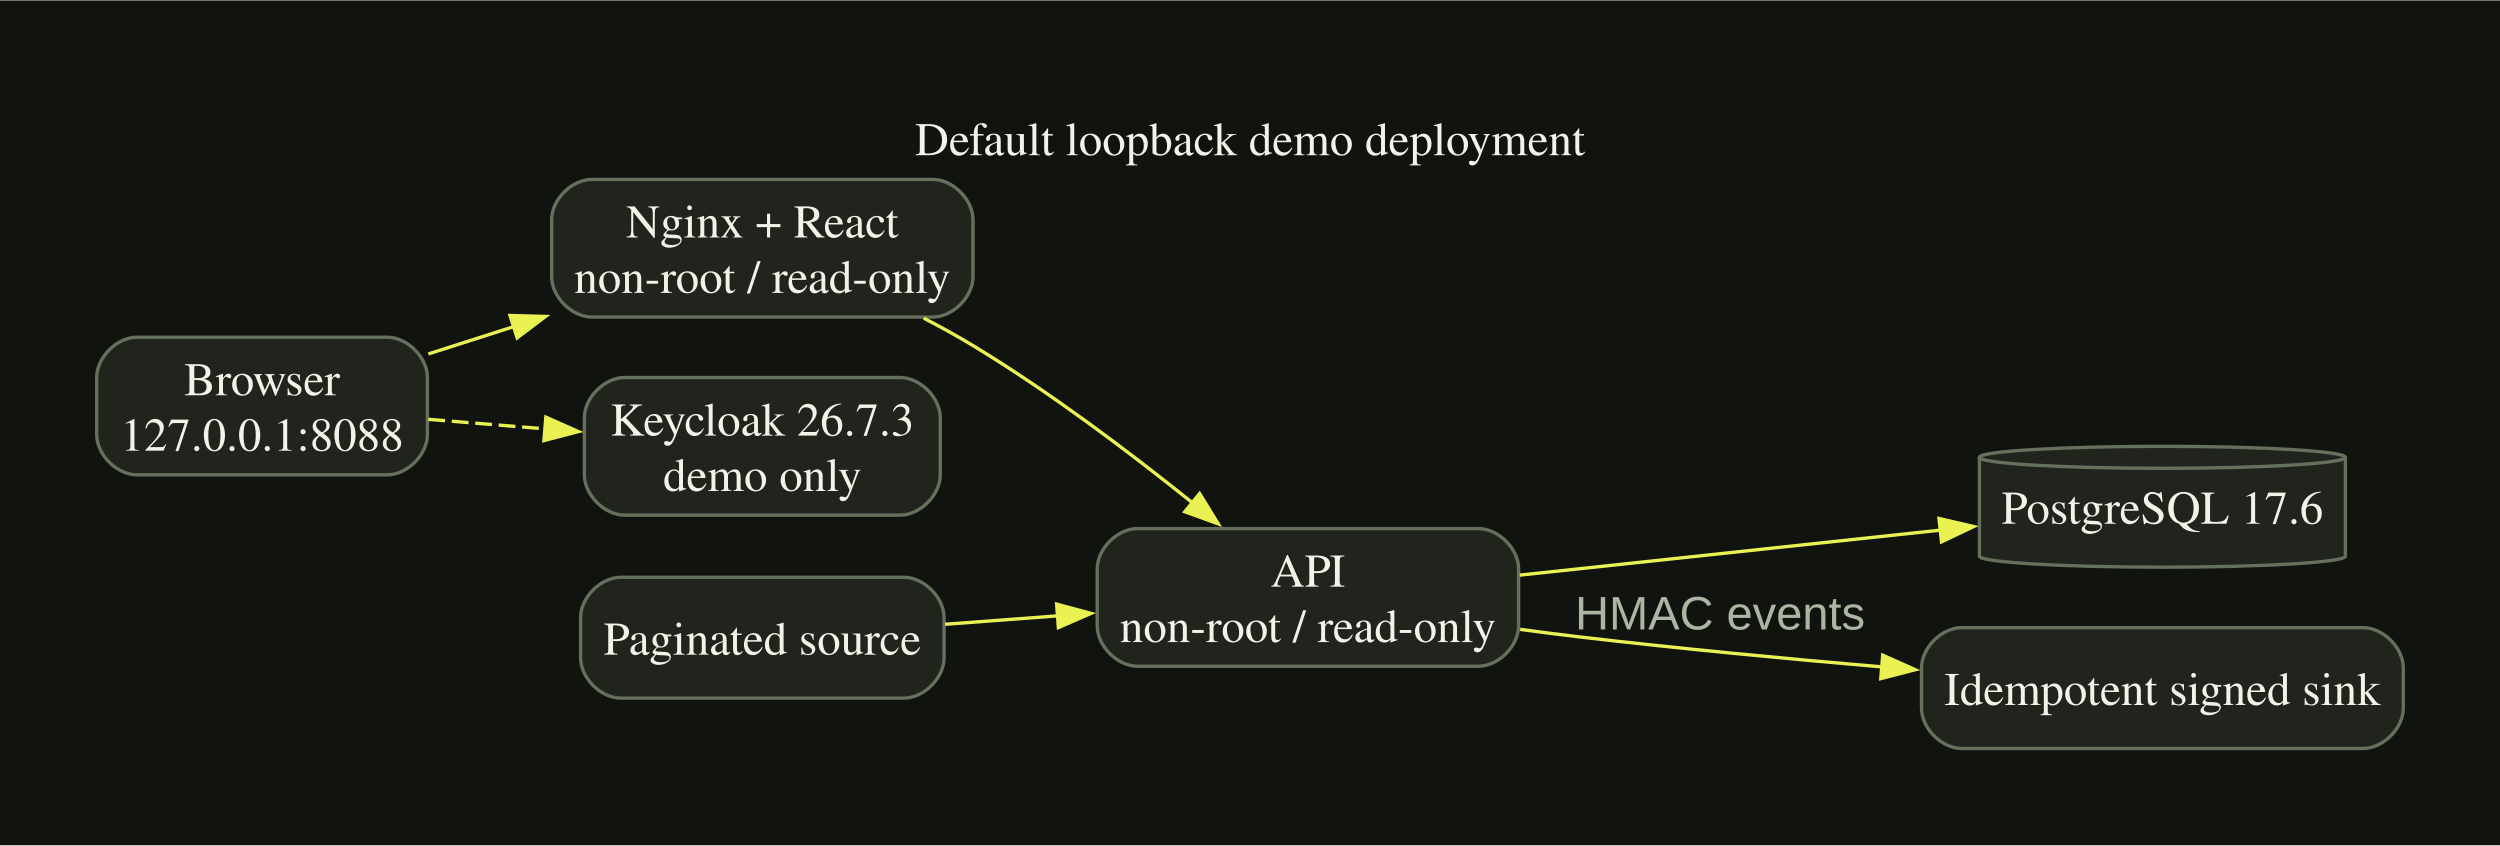
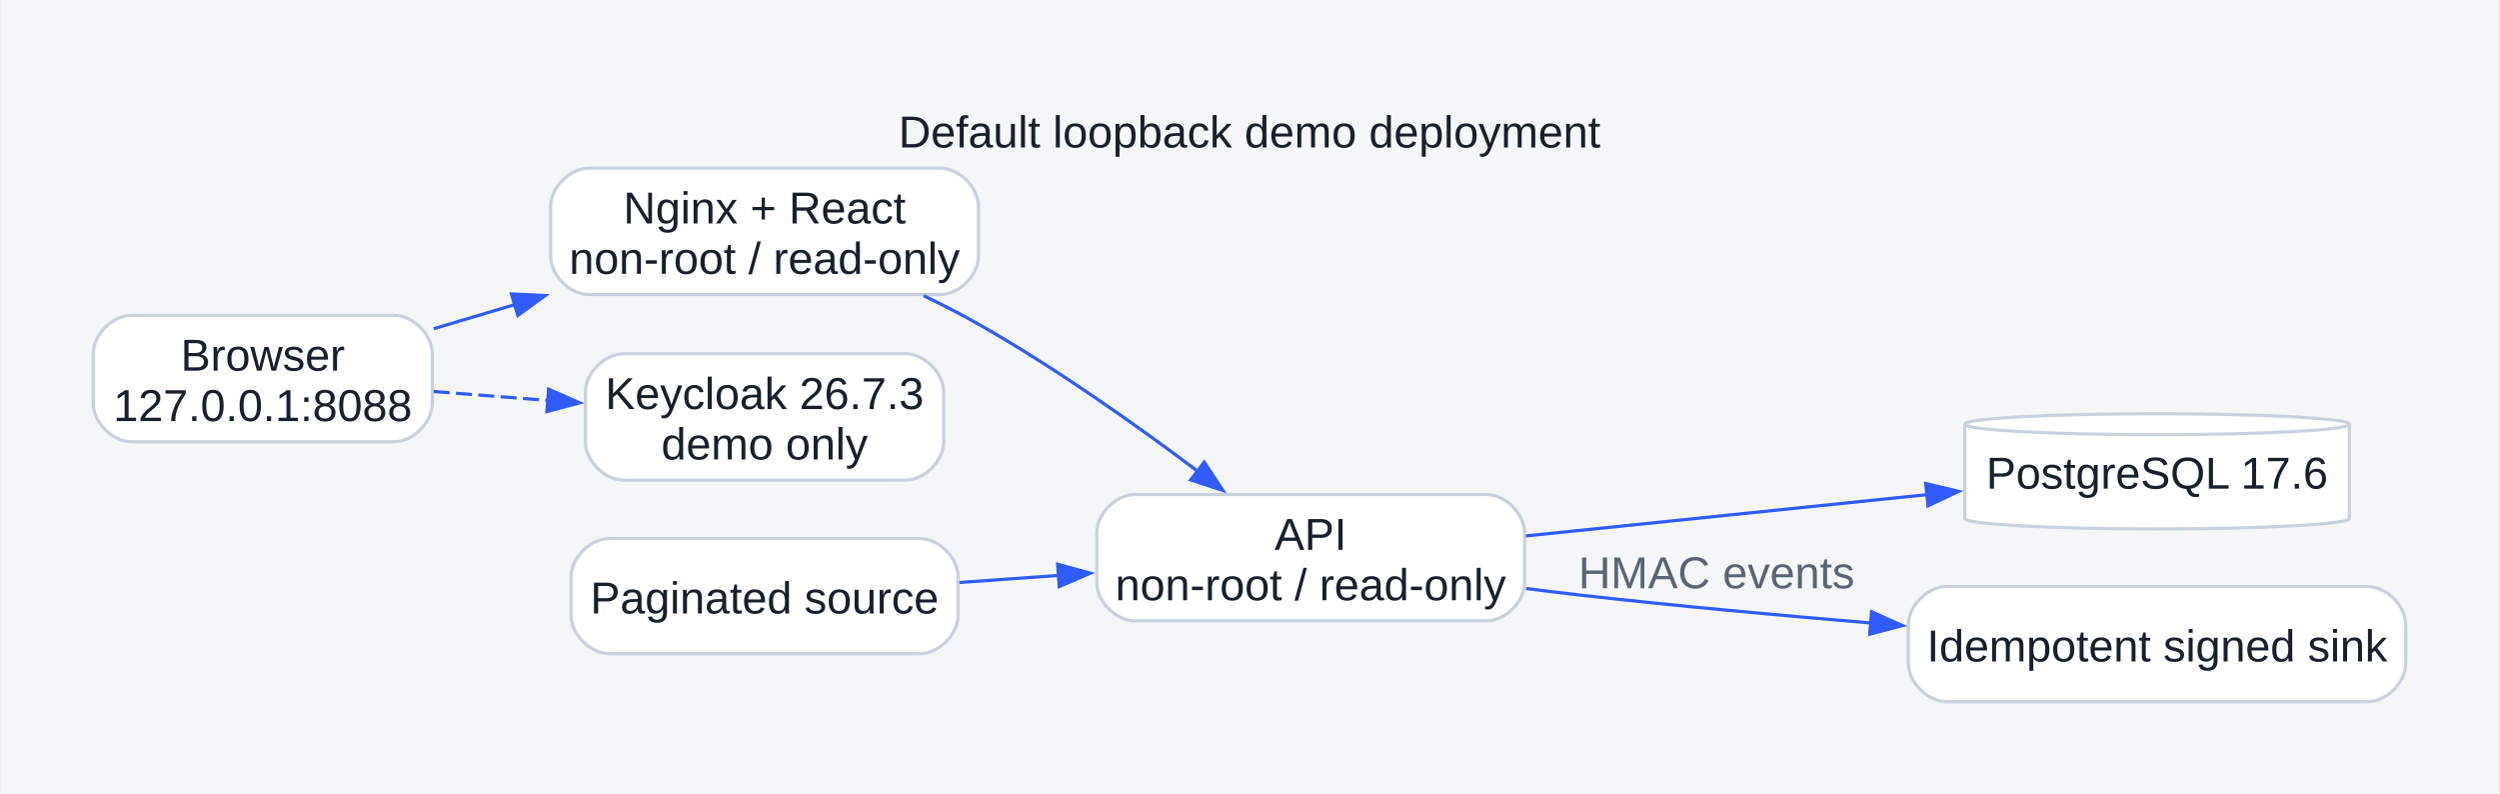
- <svg xmlns="http://www.w3.org/2000/svg" width="745pt" height="252pt" viewBox="0.00 0.00 744.60 251.60">
-   <g id="graph0" class="graph" transform="scale(1 1) rotate(0) translate(28.8 222.8)">
-     <polygon fill="#11130f" stroke="none" points="-28.8,28.8 -28.8,-222.8 715.8,-222.8 715.8,28.8 -28.8,28.8" />
-     <text text-anchor="middle" x="343.5" y="-176.7" font-family="Times,serif" font-size="14.00" fill="#f1f3e9">Default loopback demo deployment</text>
+ <svg xmlns="http://www.w3.org/2000/svg" width="781pt" height="248pt" viewBox="0.00 0.00 780.60 248.10">
+   <g id="graph0" class="graph" transform="scale(1 1) rotate(0) translate(28.8 219.3)">
+     <polygon fill="#f4f6f8" stroke="none" points="-28.8,28.8 -28.8,-219.3 751.8,-219.3 751.8,28.8 -28.8,28.8" />
+     <text text-anchor="middle" x="361.5" y="-173.2" font-family="Arial" font-size="14.00" fill="#17202b">Default loopback demo deployment</text>
    <g id="node1" class="node">
-       <path fill="#20241d" stroke="#65705d" d="M86.5,-122.5C86.5,-122.5 12,-122.5 12,-122.5 6,-122.5 0,-116.5 0,-110.5 0,-110.5 0,-93.5 0,-93.5 0,-87.5 6,-81.5 12,-81.5 12,-81.5 86.5,-81.5 86.5,-81.5 92.5,-81.5 98.5,-87.5 98.5,-93.5 98.5,-93.5 98.5,-110.5 98.5,-110.5 98.5,-116.5 92.5,-122.5 86.5,-122.5" />
-       <text text-anchor="middle" x="49.25" y="-105.2" font-family="Times,serif" font-size="14.00" fill="#f1f3e9">Browser</text>
-       <text text-anchor="middle" x="49.25" y="-88.7" font-family="Times,serif" font-size="14.00" fill="#f1f3e9">127.0.0.1:8088</text>
+       <path fill="#ffffff" stroke="#c8d1dc" d="M94,-120.75C94,-120.75 12,-120.75 12,-120.75 6,-120.75 0,-114.75 0,-108.75 0,-108.75 0,-93.25 0,-93.25 0,-87.25 6,-81.25 12,-81.25 12,-81.25 94,-81.25 94,-81.25 100,-81.25 106,-87.25 106,-93.25 106,-93.25 106,-108.75 106,-108.75 106,-114.75 100,-120.75 94,-120.75" />
+       <text text-anchor="middle" x="53" y="-103.45" font-family="Arial" font-size="14.00" fill="#17202b">Browser</text>
+       <text text-anchor="middle" x="53" y="-87.7" font-family="Arial" font-size="14.00" fill="#17202b">127.0.0.1:8088</text>
    </g>
    <g id="node2" class="node">
-       <path fill="#20241d" stroke="#65705d" d="M249,-169.5C249,-169.5 147.5,-169.5 147.5,-169.5 141.5,-169.5 135.5,-163.5 135.5,-157.5 135.5,-157.5 135.5,-140.5 135.5,-140.5 135.5,-134.5 141.5,-128.5 147.5,-128.5 147.5,-128.5 249,-128.5 249,-128.5 255,-128.5 261,-134.5 261,-140.5 261,-140.5 261,-157.5 261,-157.5 261,-163.5 255,-169.5 249,-169.5" />
-       <text text-anchor="middle" x="198.25" y="-152.2" font-family="Times,serif" font-size="14.00" fill="#f1f3e9">Nginx + React</text>
-       <text text-anchor="middle" x="198.25" y="-135.7" font-family="Times,serif" font-size="14.00" fill="#f1f3e9">non-root / read-only</text>
+       <path fill="#ffffff" stroke="#c8d1dc" d="M264.75,-166.75C264.75,-166.75 155,-166.75 155,-166.75 149,-166.75 143,-160.75 143,-154.75 143,-154.75 143,-139.25 143,-139.25 143,-133.25 149,-127.25 155,-127.25 155,-127.25 264.75,-127.25 264.75,-127.25 270.75,-127.25 276.75,-133.25 276.75,-139.25 276.75,-139.25 276.75,-154.75 276.75,-154.75 276.75,-160.75 270.75,-166.75 264.75,-166.75" />
+       <text text-anchor="middle" x="209.88" y="-149.45" font-family="Arial" font-size="14.00" fill="#17202b">Nginx + React</text>
+       <text text-anchor="middle" x="209.88" y="-133.7" font-family="Arial" font-size="14.00" fill="#17202b">non-root / read-only</text>
    </g>
    <g id="edge1" class="edge">
-       <path fill="none" stroke="#eaf253" d="M98.79,-117.52C106.96,-120.13 115.6,-122.9 124.24,-125.66" />
-       <polygon fill="#eaf253" stroke="#eaf253" points="123.1,-128.97 133.69,-128.68 125.23,-122.3 123.1,-128.97" />
+       <path fill="none" stroke="#2f5bff" d="M106.43,-116.57C114.64,-119.01 123.27,-121.57 131.88,-124.13" />
+       <polygon fill="#2f5bff" stroke="#2f5bff" points="130.73,-127.44 141.31,-126.93 132.73,-120.73 130.73,-127.44" />
    </g>
    <g id="node5" class="node">
-       <path fill="#20241d" stroke="#65705d" d="M239.25,-110.5C239.25,-110.5 157.25,-110.5 157.25,-110.5 151.25,-110.5 145.25,-104.5 145.25,-98.5 145.25,-98.5 145.25,-81.5 145.25,-81.5 145.25,-75.5 151.25,-69.5 157.25,-69.5 157.25,-69.5 239.25,-69.5 239.25,-69.5 245.25,-69.5 251.25,-75.5 251.25,-81.5 251.25,-81.5 251.25,-98.5 251.25,-98.5 251.25,-104.5 245.25,-110.5 239.25,-110.5" />
-       <text text-anchor="middle" x="198.25" y="-93.2" font-family="Times,serif" font-size="14.00" fill="#f1f3e9">Keycloak 26.7.3</text>
-       <text text-anchor="middle" x="198.25" y="-76.7" font-family="Times,serif" font-size="14.00" fill="#f1f3e9">demo only</text>
+       <path fill="#ffffff" stroke="#c8d1dc" d="M253.88,-108.75C253.88,-108.75 165.88,-108.75 165.88,-108.75 159.88,-108.75 153.88,-102.75 153.88,-96.75 153.88,-96.75 153.88,-81.25 153.88,-81.25 153.88,-75.25 159.88,-69.25 165.88,-69.25 165.88,-69.25 253.88,-69.25 253.88,-69.25 259.88,-69.25 265.88,-75.25 265.88,-81.25 265.88,-81.25 265.88,-96.75 265.88,-96.75 265.88,-102.75 259.88,-108.75 253.88,-108.75" />
+       <text text-anchor="middle" x="209.88" y="-91.45" font-family="Arial" font-size="14.00" fill="#17202b">Keycloak 26.7.3</text>
+       <text text-anchor="middle" x="209.88" y="-75.7" font-family="Arial" font-size="14.00" fill="#17202b">demo only</text>
    </g>
    <g id="edge4" class="edge">
-       <path fill="none" stroke="#eaf253" stroke-dasharray="5,2" d="M98.79,-98.04C110.01,-97.12 122.11,-96.13 133.85,-95.18" />
-       <polygon fill="#eaf253" stroke="#eaf253" points="133.78,-98.69 143.46,-94.39 133.21,-91.72 133.78,-98.69" />
+       <path fill="none" stroke="#2f5bff" stroke-dasharray="5,2" d="M106.43,-96.94C117.94,-96.05 130.27,-95.09 142.25,-94.16" />
+       <polygon fill="#2f5bff" stroke="#2f5bff" points="142.37,-97.66 152.07,-93.4 141.83,-90.68 142.37,-97.66" />
    </g>
    <g id="node3" class="node">
-       <path fill="#20241d" stroke="#65705d" d="M411.5,-65.5C411.5,-65.5 310,-65.5 310,-65.5 304,-65.5 298,-59.5 298,-53.5 298,-53.5 298,-36.5 298,-36.5 298,-30.5 304,-24.5 310,-24.5 310,-24.5 411.5,-24.5 411.5,-24.5 417.5,-24.5 423.5,-30.5 423.5,-36.5 423.5,-36.5 423.5,-53.5 423.5,-53.5 423.5,-59.5 417.5,-65.5 411.5,-65.5" />
-       <text text-anchor="middle" x="360.75" y="-48.2" font-family="Times,serif" font-size="14.00" fill="#f1f3e9">API</text>
-       <text text-anchor="middle" x="360.75" y="-31.7" font-family="Times,serif" font-size="14.00" fill="#f1f3e9">non-root / read-only</text>
+       <path fill="#ffffff" stroke="#c8d1dc" d="M435.5,-64.75C435.5,-64.75 325.75,-64.75 325.75,-64.75 319.75,-64.75 313.75,-58.75 313.75,-52.75 313.75,-52.75 313.75,-37.25 313.75,-37.25 313.75,-31.25 319.75,-25.25 325.75,-25.25 325.75,-25.25 435.5,-25.25 435.5,-25.25 441.5,-25.25 447.5,-31.25 447.5,-37.25 447.5,-37.25 447.5,-52.75 447.5,-52.75 447.5,-58.75 441.5,-64.75 435.5,-64.75" />
+       <text text-anchor="middle" x="380.62" y="-47.45" font-family="Arial" font-size="14.00" fill="#17202b">API</text>
+       <text text-anchor="middle" x="380.62" y="-31.7" font-family="Arial" font-size="14.00" fill="#17202b">non-root / read-only</text>
    </g>
    <g id="edge2" class="edge">
-       <path fill="none" stroke="#eaf253" d="M246.33,-128.17C251.36,-125.56 256.34,-122.82 261,-120 283.85,-106.17 307.74,-88.14 326.3,-73.22" />
-       <polygon fill="#eaf253" stroke="#eaf253" points="328.5,-75.94 334.04,-66.91 324.08,-70.51 328.5,-75.94" />
+       <path fill="none" stroke="#2f5bff" d="M259.64,-126.87C265.49,-124.07 271.32,-121.08 276.75,-118 300.65,-104.44 325.84,-86.64 345.3,-72.01" />
+       <polygon fill="#2f5bff" stroke="#2f5bff" points="347.33,-74.87 353.17,-66.03 343.09,-69.3 347.33,-74.87" />
    </g>
    <g id="node4" class="node">
-       <path fill="#20241d" stroke="#65705d" d="M669.75,-86.73C669.75,-88.53 645.32,-90 615.25,-90 585.18,-90 560.75,-88.53 560.75,-86.73 560.75,-86.73 560.75,-57.27 560.75,-57.27 560.75,-55.47 585.18,-54 615.25,-54 645.32,-54 669.75,-55.47 669.75,-57.27 669.75,-57.27 669.75,-86.73 669.75,-86.73" />
-       <path fill="none" stroke="#65705d" d="M669.75,-86.73C669.75,-84.92 645.32,-83.45 615.25,-83.45 585.18,-83.45 560.75,-84.92 560.75,-86.73" />
-       <text text-anchor="middle" x="615.25" y="-66.95" font-family="Times,serif" font-size="14.00" fill="#f1f3e9">PostgreSQL 17.6</text>
+       <path fill="#ffffff" stroke="#c8d1dc" d="M705.38,-86.73C705.38,-88.53 678.43,-90 645.25,-90 612.07,-90 585.12,-88.53 585.12,-86.73 585.12,-86.73 585.12,-57.27 585.12,-57.27 585.12,-55.47 612.07,-54 645.25,-54 678.43,-54 705.38,-55.47 705.38,-57.27 705.38,-57.27 705.38,-86.73 705.38,-86.73" />
+       <path fill="none" stroke="#c8d1dc" d="M705.38,-86.73C705.38,-84.92 678.43,-83.45 645.25,-83.45 612.07,-83.45 585.12,-84.92 585.12,-86.73" />
+       <text text-anchor="middle" x="645.25" y="-66.58" font-family="Arial" font-size="14.00" fill="#17202b">PostgreSQL 17.6</text>
    </g>
    <g id="edge3" class="edge">
-       <path fill="none" stroke="#eaf253" d="M423.84,-51.64C461.98,-55.72 510.77,-60.93 549.41,-65.07" />
-       <polygon fill="#eaf253" stroke="#eaf253" points="548.71,-68.51 559.03,-66.1 549.46,-61.55 548.71,-68.51" />
+       <path fill="none" stroke="#2f5bff" d="M447.9,-51.81C486.21,-55.75 534.4,-60.71 573.45,-64.72" />
+       <polygon fill="#2f5bff" stroke="#2f5bff" points="572.92,-68.18 583.22,-65.73 573.63,-61.22 572.92,-68.18" />
    </g>
    <g id="node7" class="node">
-       <path fill="#20241d" stroke="#65705d" d="M675,-36C675,-36 555.5,-36 555.5,-36 549.5,-36 543.5,-30 543.5,-24 543.5,-24 543.5,-12 543.5,-12 543.5,-6 549.5,0 555.5,0 555.5,0 675,0 675,0 681,0 687,-6 687,-12 687,-12 687,-24 687,-24 687,-30 681,-36 675,-36" />
-       <text text-anchor="middle" x="615.25" y="-12.95" font-family="Times,serif" font-size="14.00" fill="#f1f3e9">Idempotent signed sink</text>
+       <path fill="#ffffff" stroke="#c8d1dc" d="M711,-36C711,-36 579.5,-36 579.5,-36 573.5,-36 567.5,-30 567.5,-24 567.5,-24 567.5,-12 567.5,-12 567.5,-6 573.5,0 579.5,0 579.5,0 711,0 711,0 717,0 723,-6 723,-12 723,-12 723,-24 723,-24 723,-30 717,-36 711,-36" />
+       <text text-anchor="middle" x="645.25" y="-12.57" font-family="Arial" font-size="14.00" fill="#17202b">Idempotent signed sink</text>
    </g>
    <g id="edge6" class="edge">
-       <path fill="none" stroke="#eaf253" d="M423.96,-35.48C429.88,-34.68 435.8,-33.92 441.5,-33.25 470.93,-29.79 503.27,-26.73 531.93,-24.28" />
-       <polygon fill="#eaf253" stroke="#eaf253" points="531.95,-27.79 541.63,-23.47 531.37,-20.82 531.95,-27.79" />
-       <text text-anchor="middle" x="483.5" y="-35.45" font-family="Arial" font-size="14.00" fill="#aeb5a3">HMAC events</text>
+       <path fill="none" stroke="#2f5bff" d="M447.97,-35.37C453.89,-34.61 459.8,-33.89 465.5,-33.25 494.87,-29.94 527.03,-26.99 555.88,-24.59" />
+       <polygon fill="#2f5bff" stroke="#2f5bff" points="555.99,-28.09 565.67,-23.78 555.41,-21.11 555.99,-28.09" />
+       <text text-anchor="middle" x="507.5" y="-35.45" font-family="Arial" font-size="14.00" fill="#596574">HMAC events</text>
    </g>
    <g id="node6" class="node">
-       <path fill="#20241d" stroke="#65705d" d="M240.38,-51C240.38,-51 156.12,-51 156.12,-51 150.12,-51 144.12,-45 144.12,-39 144.12,-39 144.12,-27 144.12,-27 144.12,-21 150.12,-15 156.12,-15 156.12,-15 240.38,-15 240.38,-15 246.38,-15 252.38,-21 252.38,-27 252.38,-27 252.38,-39 252.38,-39 252.38,-45 246.38,-51 240.38,-51" />
-       <text text-anchor="middle" x="198.25" y="-27.95" font-family="Times,serif" font-size="14.00" fill="#f1f3e9">Paginated source</text>
+       <path fill="#ffffff" stroke="#c8d1dc" d="M258.38,-51C258.38,-51 161.38,-51 161.38,-51 155.38,-51 149.38,-45 149.38,-39 149.38,-39 149.38,-27 149.38,-27 149.38,-21 155.38,-15 161.38,-15 161.38,-15 258.38,-15 258.38,-15 264.38,-15 270.38,-21 270.38,-27 270.38,-27 270.38,-39 270.38,-39 270.38,-45 264.38,-51 258.38,-51" />
+       <text text-anchor="middle" x="209.88" y="-27.57" font-family="Arial" font-size="14.00" fill="#17202b">Paginated source</text>
    </g>
    <g id="edge5" class="edge">
-       <path fill="none" stroke="#eaf253" d="M252.69,-37C263.5,-37.8 275.04,-38.67 286.39,-39.52" />
-       <polygon fill="#eaf253" stroke="#eaf253" points="285.91,-42.99 296.14,-40.24 286.43,-36.01 285.91,-42.99" />
+       <path fill="none" stroke="#2f5bff" d="M270.85,-37.26C280.93,-37.98 291.53,-38.74 301.99,-39.48" />
+       <polygon fill="#2f5bff" stroke="#2f5bff" points="301.52,-42.95 311.74,-40.17 302.01,-35.97 301.52,-42.95" />
    </g>
  </g>
</svg>
